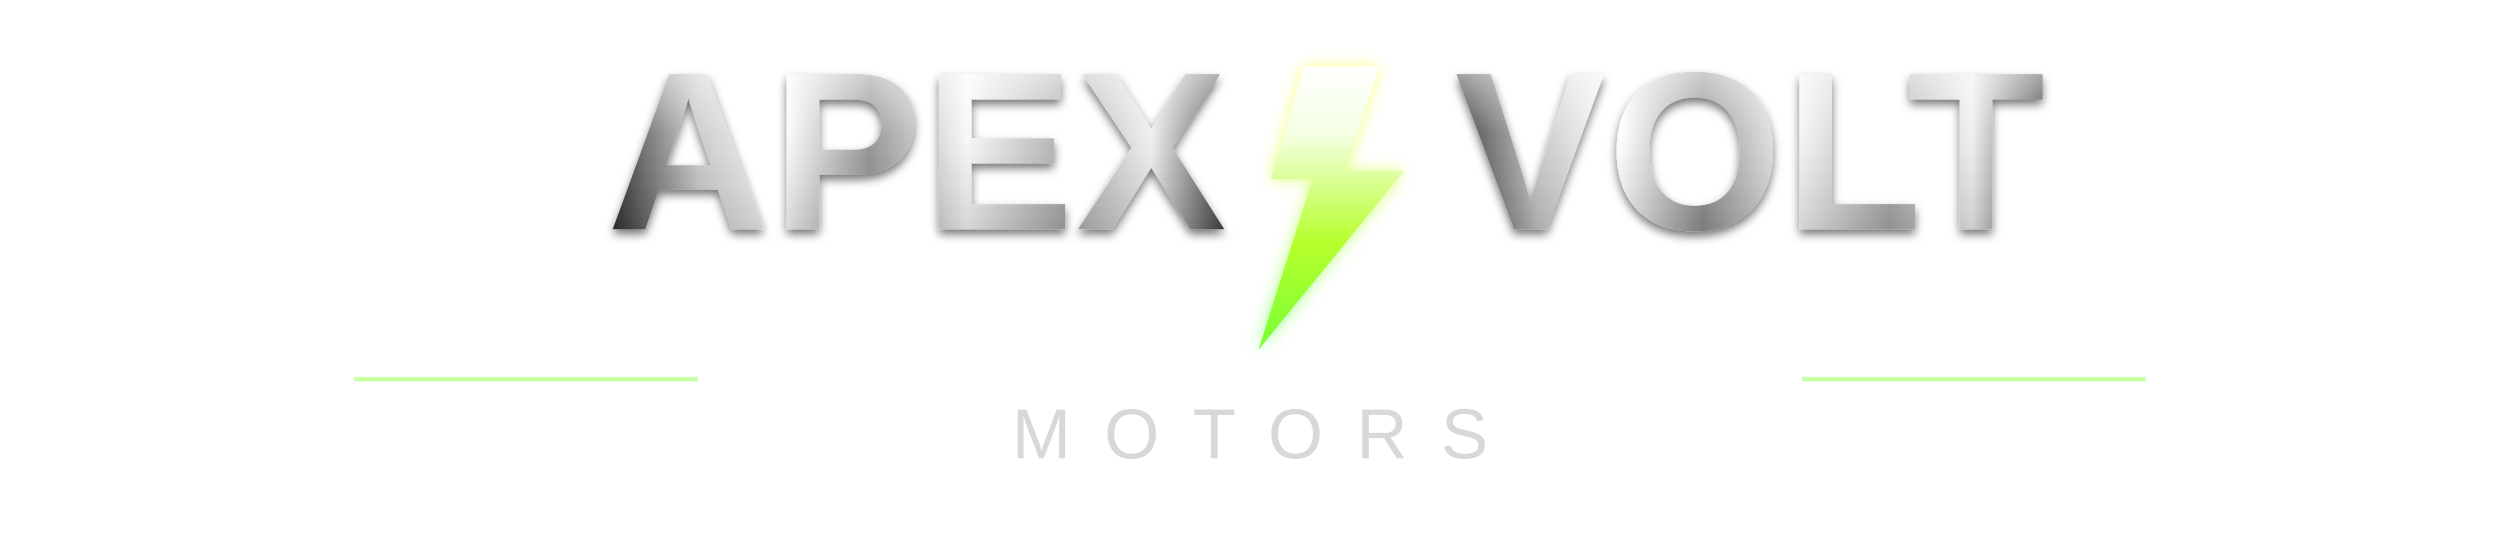
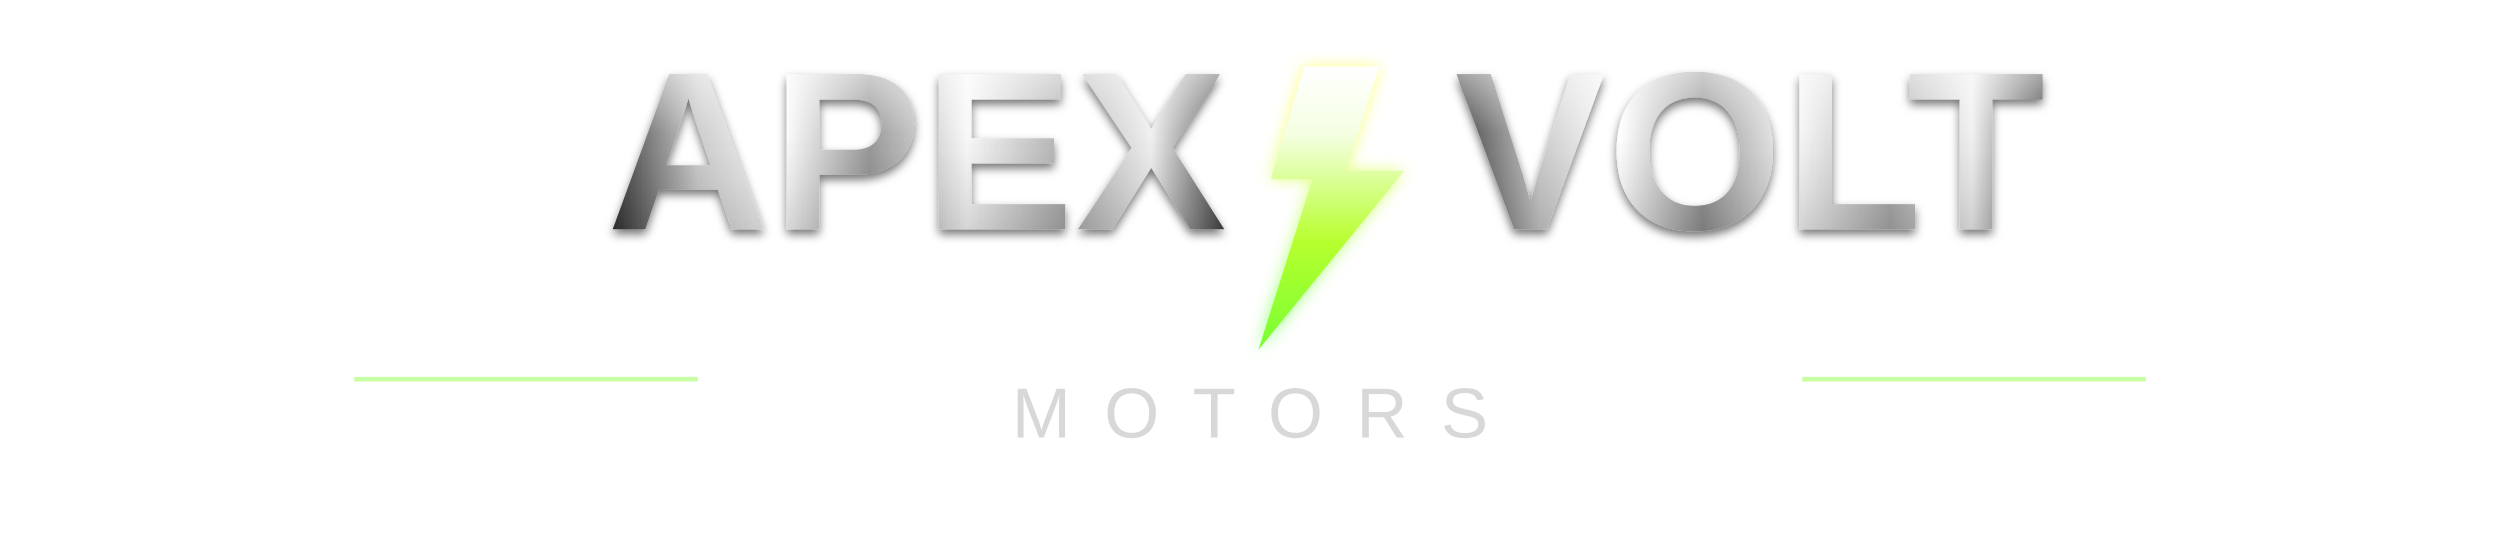
<svg xmlns="http://www.w3.org/2000/svg" width="1200" height="260" viewBox="0 0 1200 260">
  <defs>
    <linearGradient id="chromeMain" x1="0%" y1="0%" x2="100%" y2="0%">
      <stop offset="0%" stop-color="#2f2f2f" />
      <stop offset="14%" stop-color="#c8c8c8" />
      <stop offset="28%" stop-color="#ffffff" />
      <stop offset="42%" stop-color="#8f8f8f" />
      <stop offset="58%" stop-color="#f8f8f8" />
      <stop offset="74%" stop-color="#a8a8a8" />
      <stop offset="88%" stop-color="#efefef" />
      <stop offset="100%" stop-color="#404040" />
    </linearGradient>
    <linearGradient id="chromeTop" x1="0%" y1="0%" x2="0%" y2="100%">
      <stop offset="0%" stop-color="#ffffff" stop-opacity="0.96" />
      <stop offset="38%" stop-color="#ffffff" stop-opacity="0.18" />
      <stop offset="100%" stop-color="#000000" stop-opacity="0.24" />
    </linearGradient>
    <linearGradient id="boltFill" x1="0%" y1="0%" x2="0%" y2="100%">
      <stop offset="0%" stop-color="#ffffff" />
      <stop offset="24%" stop-color="#f4ffe2" />
      <stop offset="62%" stop-color="#b7ff2d" />
      <stop offset="100%" stop-color="#77ff33" />
    </linearGradient>
    <filter id="shadow" x="-20%" y="-20%" width="140%" height="180%">
      <feDropShadow dx="0" dy="2.4" stdDeviation="2.4" flood-color="#000000" flood-opacity="0.55" />
    </filter>
    <filter id="greenGlow" x="-80%" y="-80%" width="260%" height="260%">
      <feGaussianBlur stdDeviation="3.6" result="blur" />
      <feColorMatrix in="blur" type="matrix" values="1 0 0 0 0                 0 1 0 0 0.95                 0 0 0 0 0.15                 0 0 0 0.88 0" />
      <feMerge>
        <feMergeNode />
        <feMergeNode in="SourceGraphic" />
      </feMerge>
    </filter>
    <style>
      .word {
        font-family: Arial, Helvetica, sans-serif;
        font-weight: 800;
        font-size: 108px;
        letter-spacing: 1px;
        fill: url(#chromeMain);
        filter: url(#shadow);
      }

      .wordHighlight {
        font-family: Arial, Helvetica, sans-serif;
        font-weight: 800;
        font-size: 108px;
        letter-spacing: 1px;
        fill: url(#chromeTop);
        opacity: 0.58;
      }

      .motors {
        font-family: Arial, Helvetica, sans-serif;
        font-weight: 500;
        font-size: 34px;
        letter-spacing: 16px;
        fill: #d8d8d8;
      }
    </style>
  </defs>
  <g transform="translate(600 110)" text-anchor="middle">
    <text class="word" x="-160" y="0">APEX</text>
    <text class="wordHighlight" x="-160" y="0">APEX</text>
    <text class="word" x="240" y="0">VOLT</text>
    <text class="wordHighlight" x="240" y="0">VOLT</text>
    <g transform="translate(0 -78)" filter="url(#greenGlow)">
      <path d="M26 0 L10 54 L30 54 L4 136 L74 50 L46 50 L62 0 Z" fill="url(#boltFill)" />
    </g>
    <line x1="-430" y1="72" x2="-265" y2="72" stroke="#8dff42" stroke-opacity="0.48" stroke-width="2.2" />
    <line x1="265" y1="72" x2="430" y2="72" stroke="#8dff42" stroke-opacity="0.48" stroke-width="2.2" />
-     <text class="motors" x="0" y="110">MOTORS</text>
+     <text class="motors" x="0" y="100">MOTORS</text>
  </g>
</svg>
